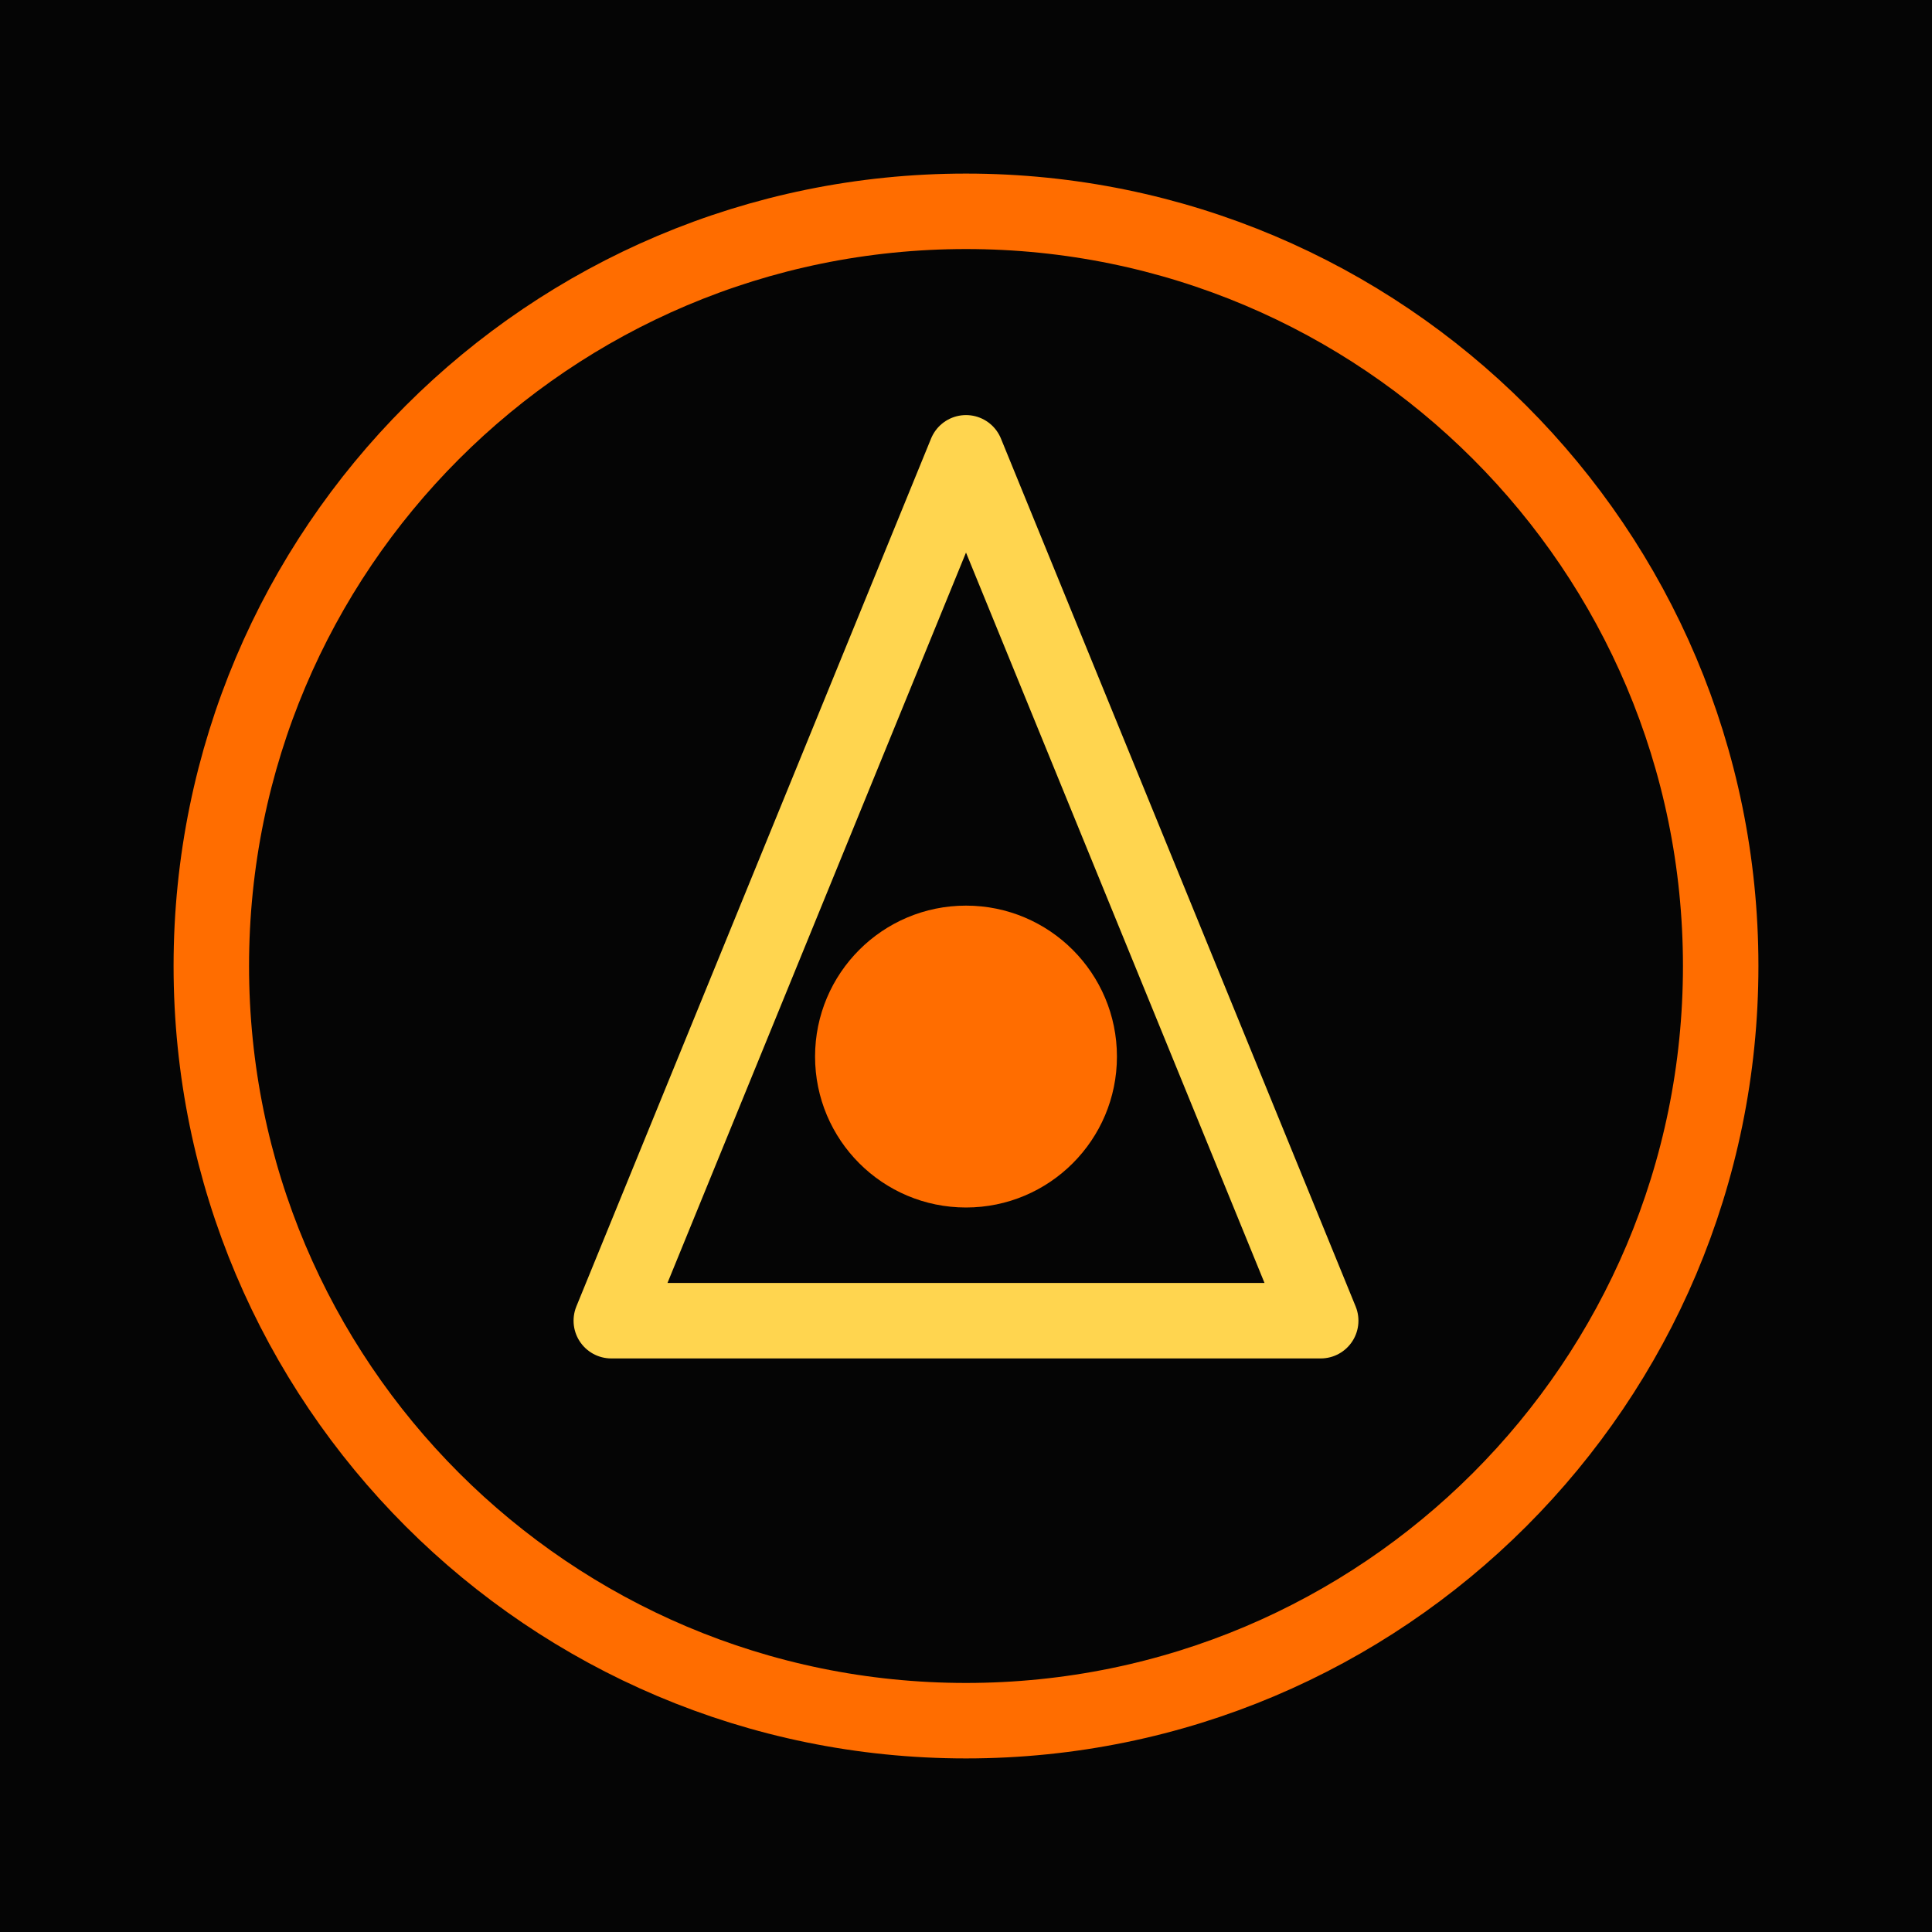
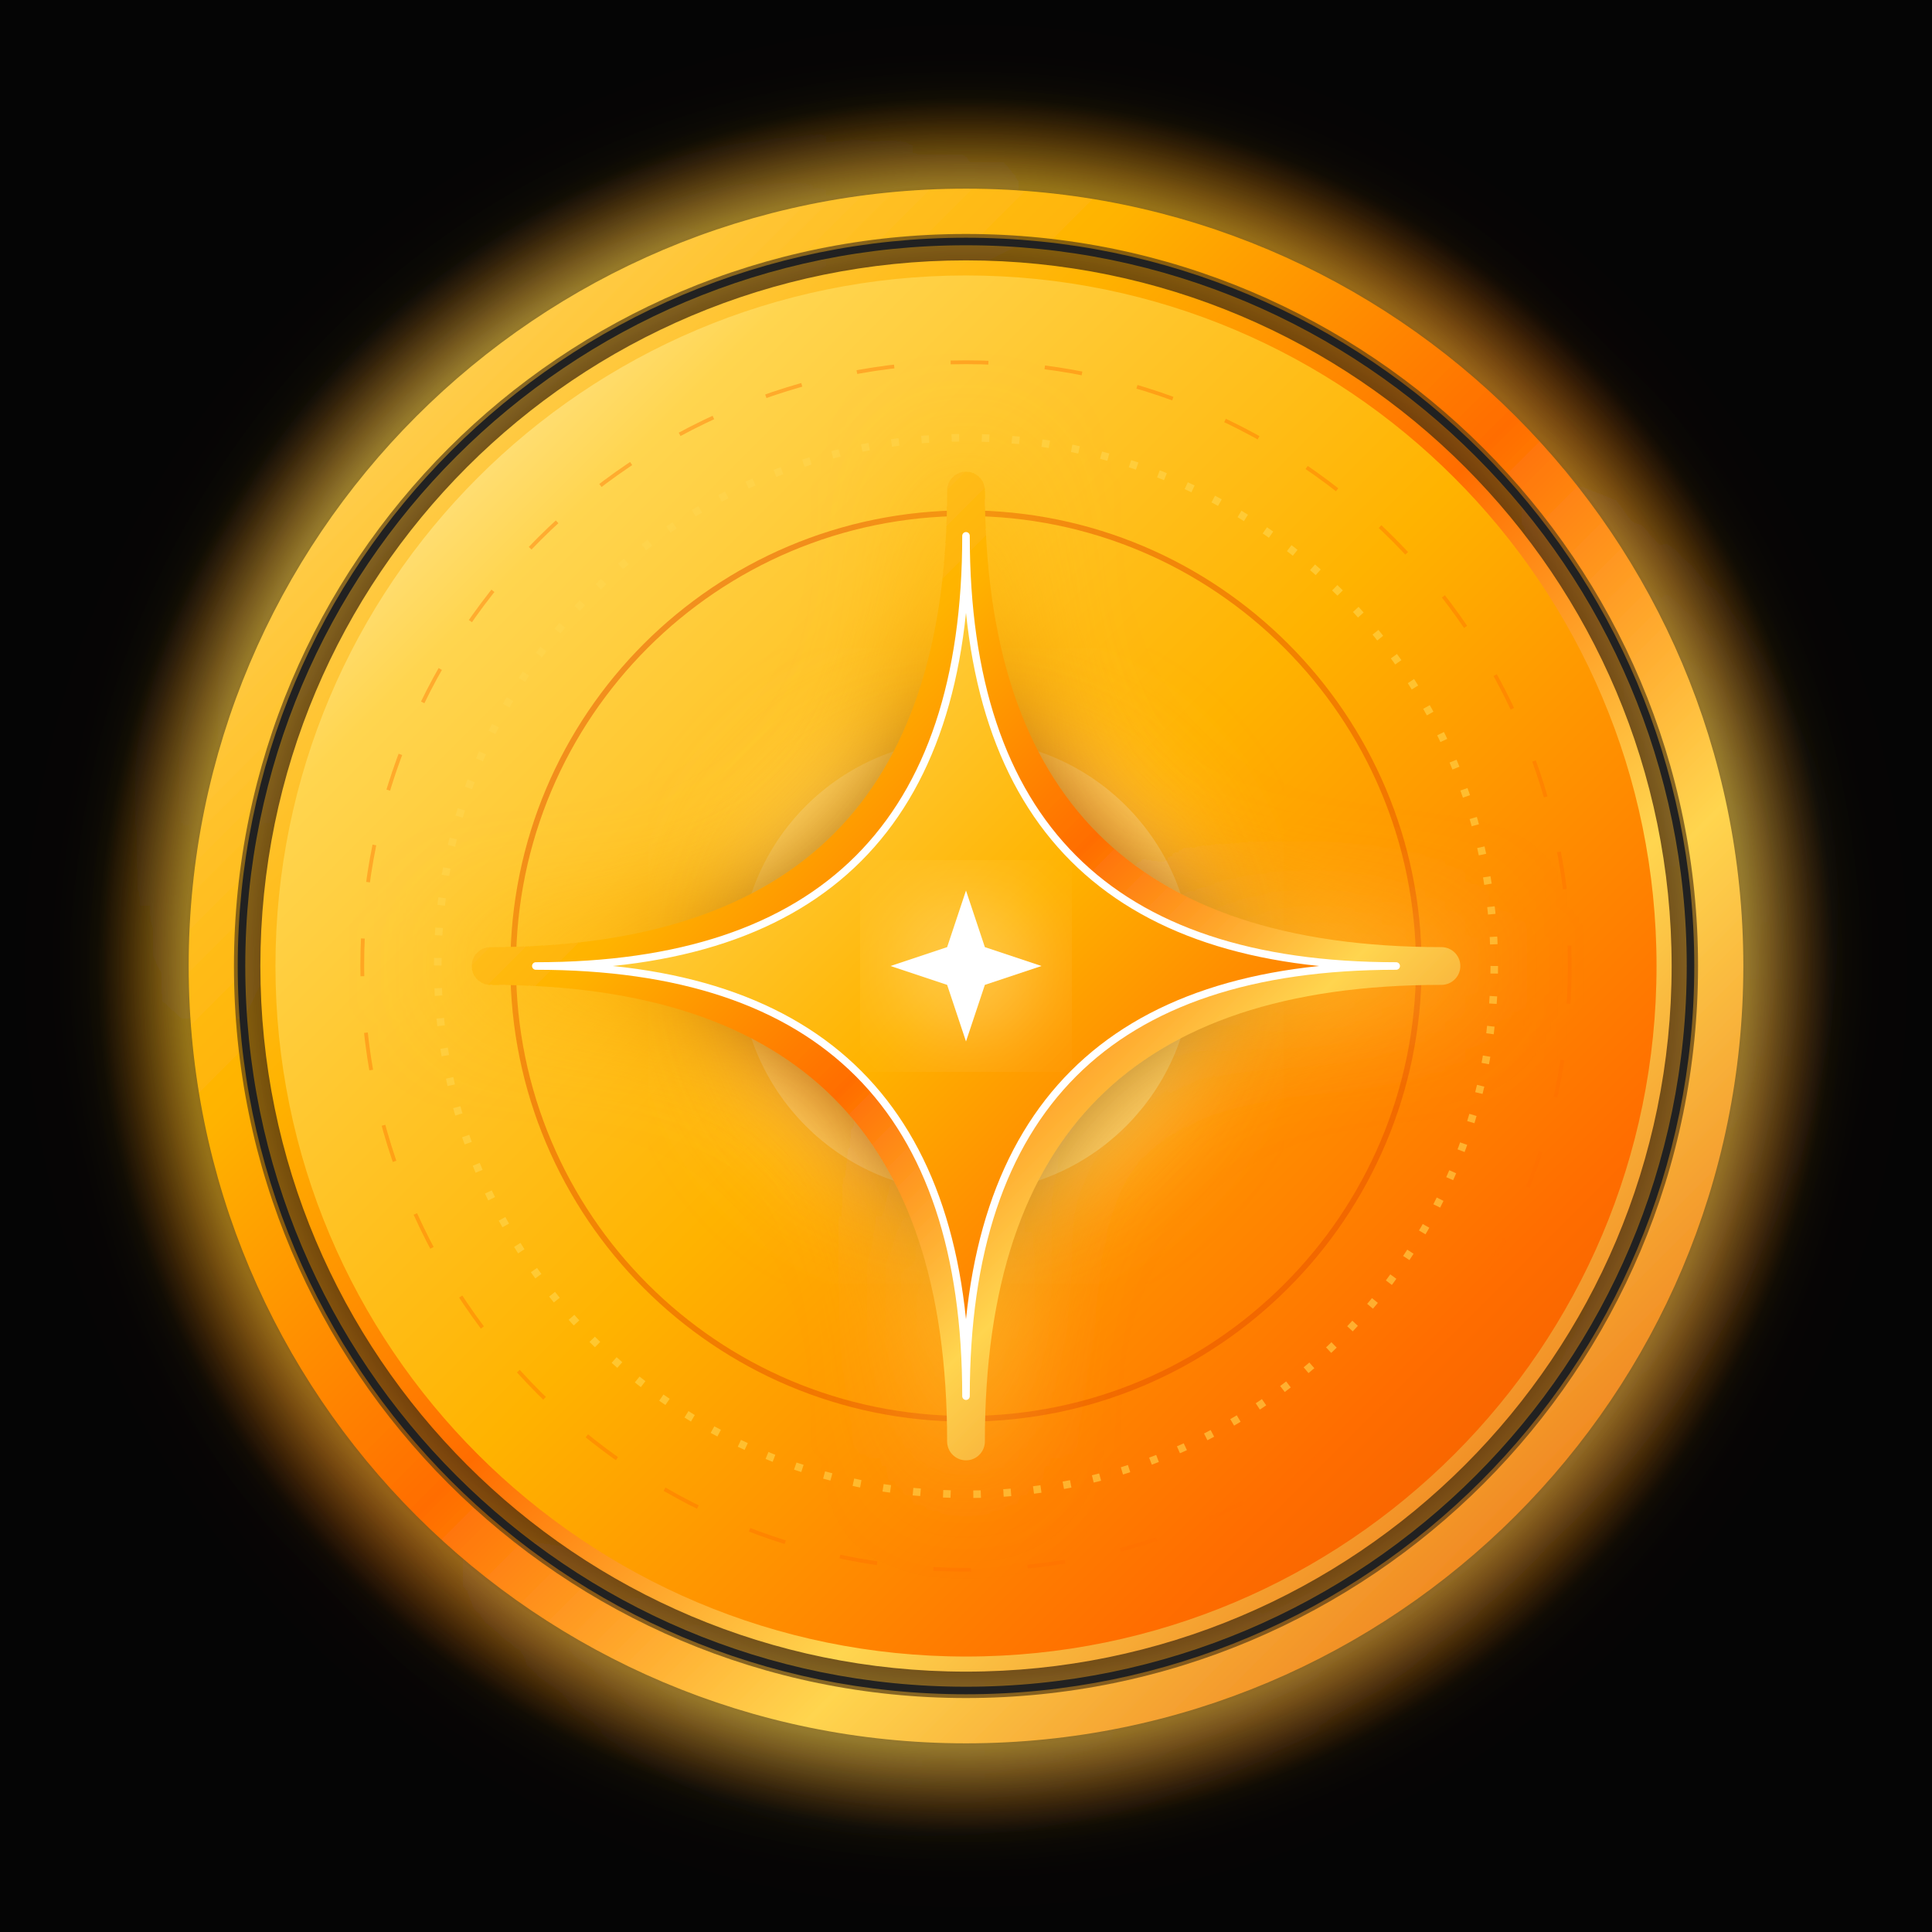
- <svg xmlns="http://www.w3.org/2000/svg" viewBox="0 0 512 512">
-   <rect width="512" height="512" fill="#050505" />
-   <circle cx="256" cy="256" r="200" fill="none" stroke="#FF6D00" stroke-width="20" />
-   <path d="M256 120 L350 350 L162 350 Z" fill="none" stroke="#FFD54F" stroke-width="20" stroke-linejoin="round" />
-   <circle cx="256" cy="280" r="40" fill="#FF6D00" />
+ <svg xmlns="http://www.w3.org/2000/svg" viewBox="0 0 512 512" width="100%" height="100%">
+   <defs>
+     <radialGradient id="bg-grad" cx="50%" cy="50%" r="50%">
+       <stop offset="0%" stop-color="#140a00" />
+       <stop offset="100%" stop-color="#050505" />
+     </radialGradient>
+     <radialGradient id="ring-glow" cx="50%" cy="50%" r="48%">
+       <stop offset="70%" stop-color="#FF6D00" stop-opacity="0.1" />
+       <stop offset="90%" stop-color="#FFD54F" stop-opacity="0.4" />
+       <stop offset="100%" stop-color="#FF6D00" stop-opacity="0" />
+     </radialGradient>
+     <linearGradient id="gold-metallic" x1="0%" y1="0%" x2="100%" y2="100%">
+       <stop offset="0%" stop-color="#FFE082" />
+       <stop offset="30%" stop-color="#FFB300" />
+       <stop offset="50%" stop-color="#FF6D00" />
+       <stop offset="70%" stop-color="#FFD54F" />
+       <stop offset="100%" stop-color="#E65100" />
+     </linearGradient>
+     <linearGradient id="coin-body" x1="100%" y1="100%" x2="0%" y2="0%">
+       <stop offset="0%" stop-color="#E65100" />
+       <stop offset="20%" stop-color="#FF6D00" />
+       <stop offset="50%" stop-color="#FFB300" />
+       <stop offset="80%" stop-color="#FFD54F" />
+       <stop offset="100%" stop-color="#FFF8E1" />
+     </linearGradient>
+     <linearGradient id="star-grad" x1="0%" y1="0%" x2="100%" y2="100%">
+       <stop offset="0%" stop-color="#FFFFFF" />
+       <stop offset="30%" stop-color="#FFD54F" />
+       <stop offset="70%" stop-color="#FF6D00" />
+       <stop offset="100%" stop-color="#000000" />
+     </linearGradient>
+     <filter id="glow" x="-20%" y="-20%" width="140%" height="140%">
+       <feGaussianBlur stdDeviation="15" result="blur" />
+       <feComposite in="SourceGraphic" in2="blur" operator="over" />
+     </filter>
+   </defs>
+   <rect width="512" height="512" fill="url(#bg-grad)" />
+   <circle cx="256" cy="256" r="236" fill="url(#ring-glow)" />
+   <circle cx="256" cy="256" r="200" fill="none" stroke="url(#gold-metallic)" stroke-width="12" filter="url(#glow)" />
+   <circle cx="256" cy="256" r="192" fill="none" stroke="#212121" stroke-width="2" />
+   <circle cx="256" cy="256" r="185" fill="url(#coin-body)" stroke="url(#gold-metallic)" stroke-width="4" />
+   <circle cx="256" cy="256" r="160" fill="none" stroke="#FF6D00" stroke-width="1" stroke-dasharray="10 15" opacity="0.4" />
+   <circle cx="256" cy="256" r="140" fill="none" stroke="#FFD54F" stroke-width="2" stroke-dasharray="2 6" opacity="0.6" />
+   <circle cx="256" cy="256" r="120" fill="none" stroke="#E65100" stroke-width="1.5" opacity="0.5" />
+   <circle cx="256" cy="256" r="60" fill="#FFE082" filter="url(#glow)" opacity="0.8" />
+   <path d="M 256 130             Q 256 256 382 256             Q 256 256 256 382             Q 256 256 130 256             Q 256 256 256 130 Z" fill="#050505" stroke="url(#gold-metallic)" stroke-width="10" stroke-linejoin="round" filter="url(#glow)" />
+   <path d="M 256 142             Q 256 256 370 256             Q 256 256 256 370             Q 256 256 142 256             Q 256 256 256 142 Z" fill="url(#coin-body)" stroke="#FFFFFF" stroke-width="2" stroke-linejoin="round" />
+   <polygon points="256,236 261,251 276,256 261,261 256,276 251,261 236,256 251,251" fill="#FFFFFF" filter="url(#glow)" />
+   <circle cx="256" cy="256" r="4" fill="#FFFFFF" />
</svg>
